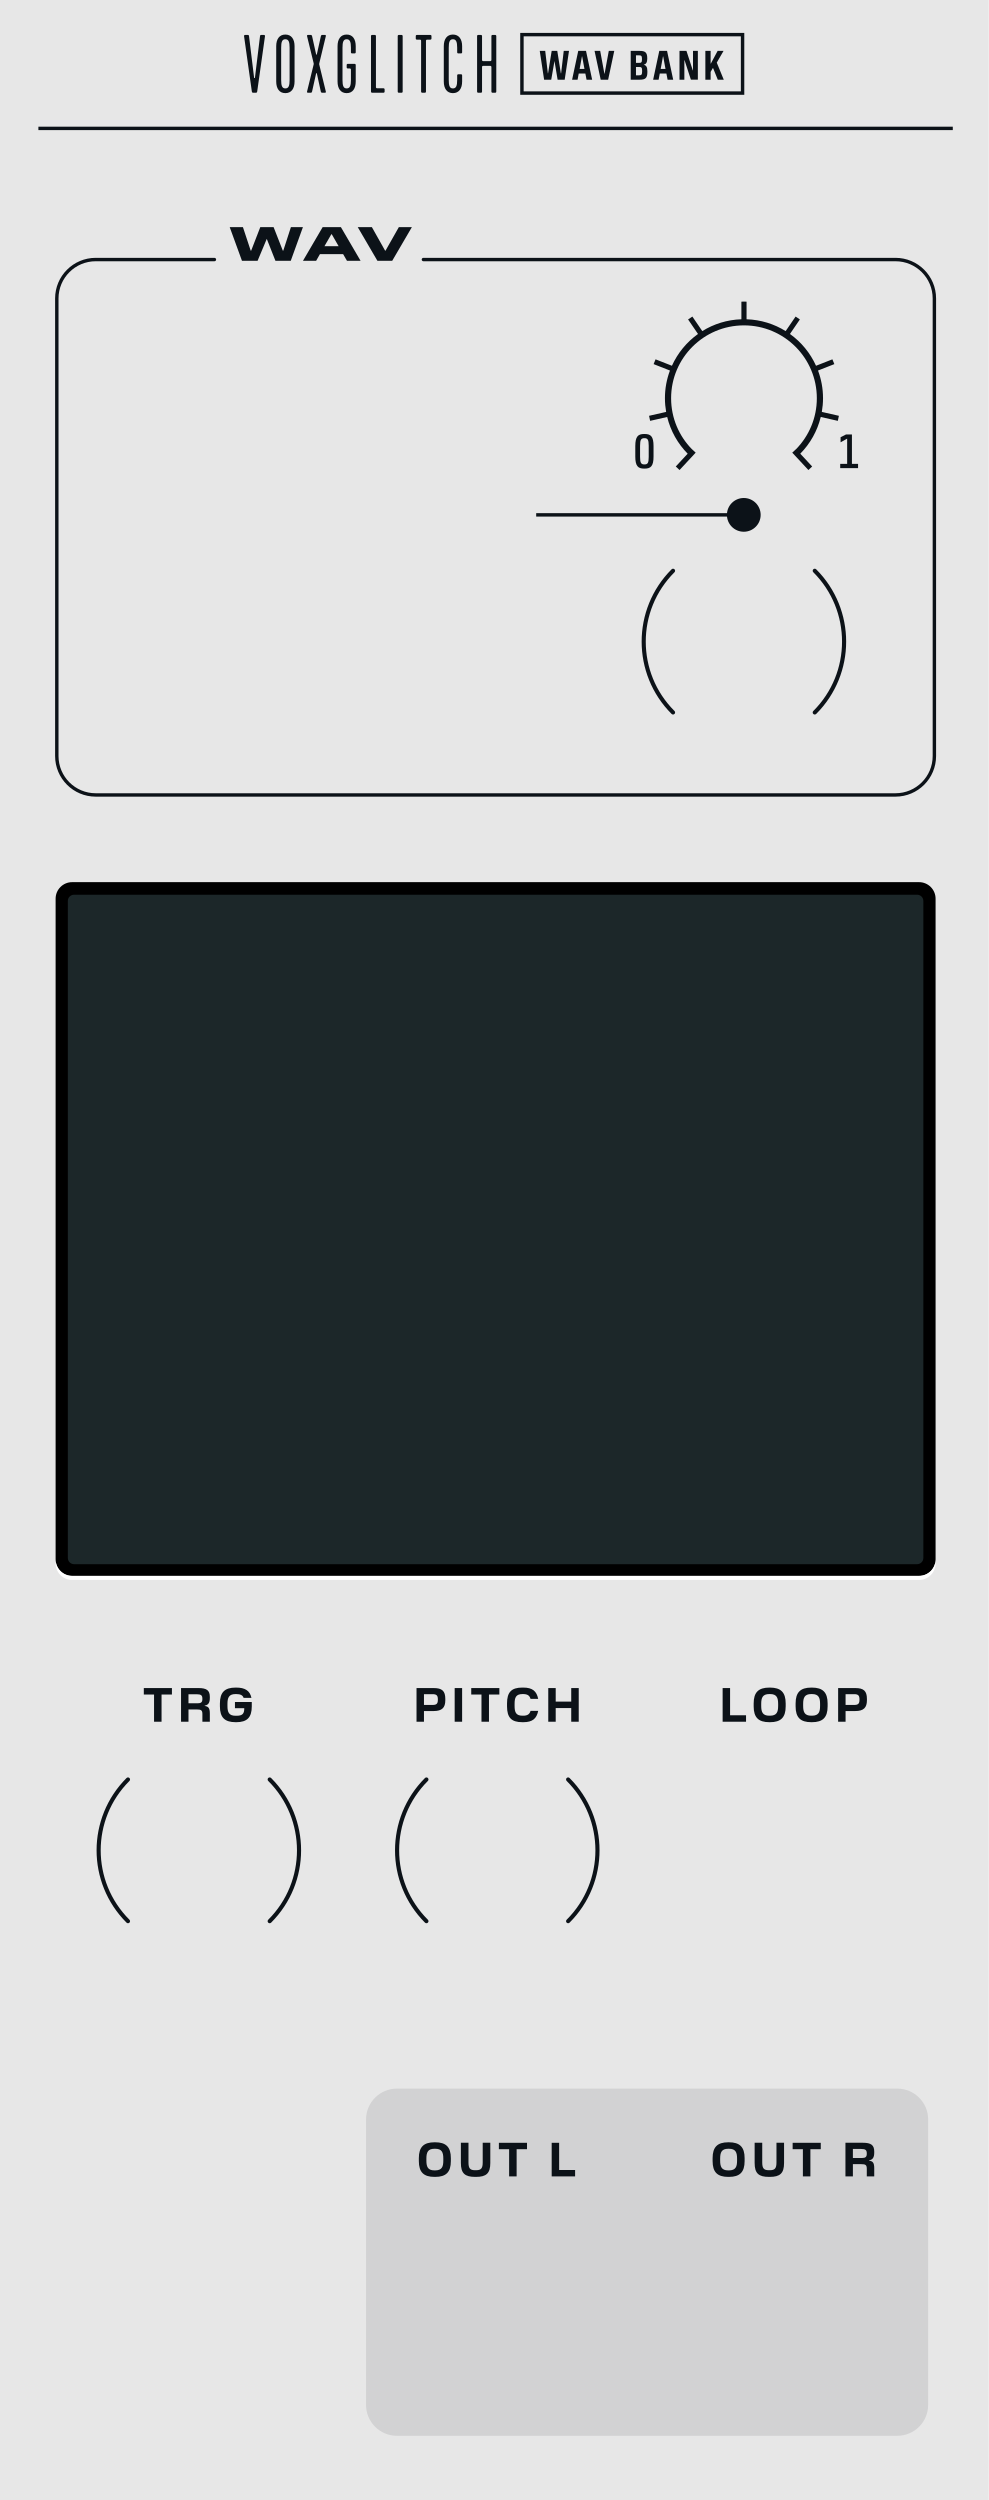
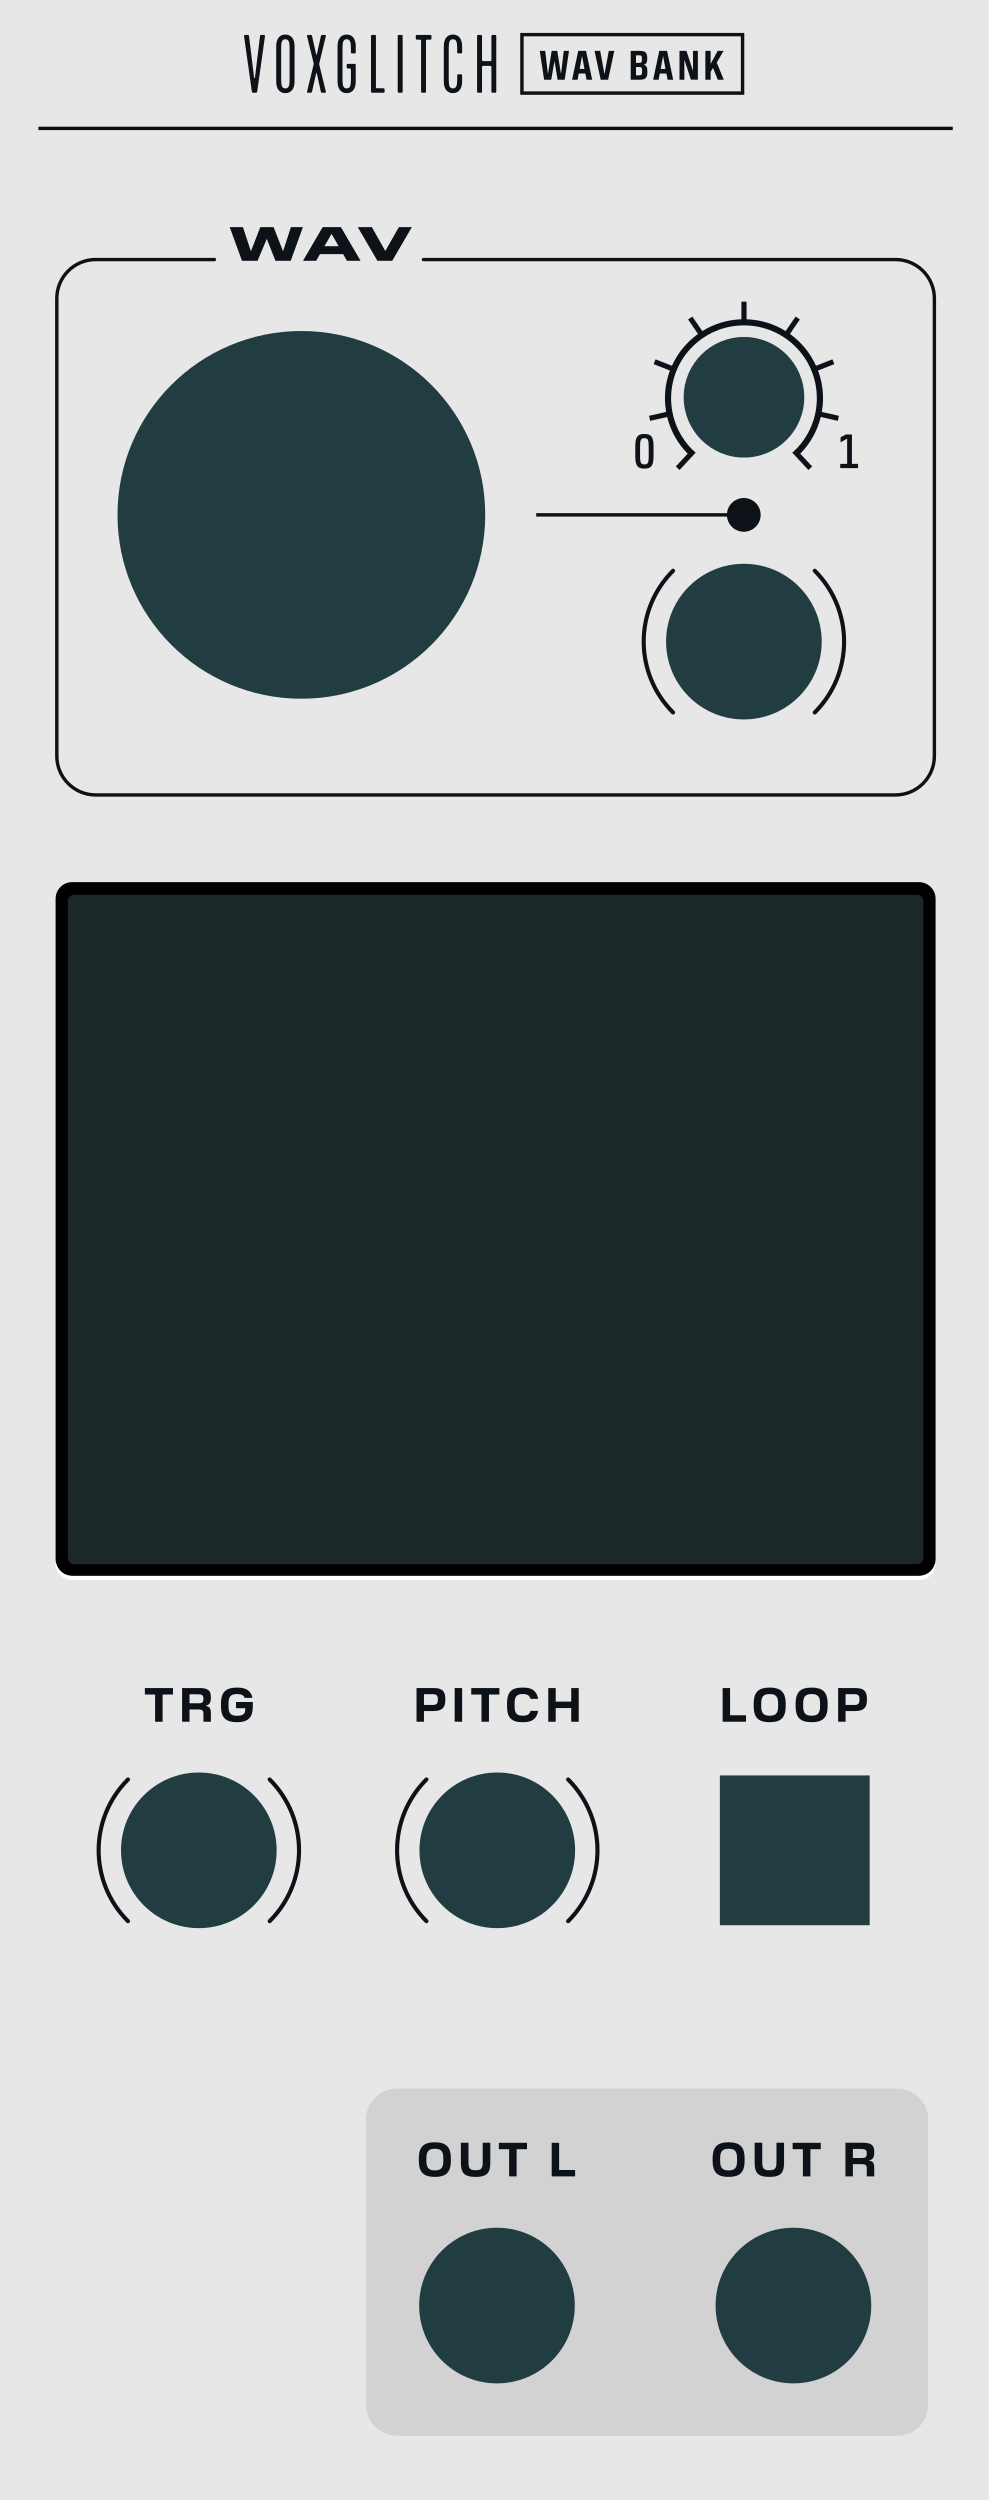
<svg xmlns="http://www.w3.org/2000/svg" version="1.1" id="Ebene_1" x="0px" y="0px" width="50.8mm" height="128.5mm" viewBox="0 0 144 364.252" style="enable-background:new 0 0 144 364.252;" xml:space="preserve">
  <rect x="0" y="0" width="144.0" height="364.252" style="fill:#e7e7e7;fill-opacity:1;opacity:1;stroke:none" id="rect1" />
+   <circle style="fill:#213d42;stroke:none;stroke-width:0.283" id="wav_input" cx="108.386" cy="93.484" r="11.339" />
+   <circle style="fill:#213d42;stroke:none;stroke-width:0.283" id="trig_input" cx="28.97" cy="269.595" r="11.339" />
+   <circle style="fill:#213d42;stroke:none;stroke-width:0.283" id="pitch_input" cx="72.453" cy="269.595" r="11.339" />
  <defs id="defs61" />
  <style type="text/css" id="style2">
	.st0{fill:#F3EDE7;}
	.st1{fill:#FFFFFF;}
	.st2{fill:#1C2729;}
</style>
-   <path class="st0" d="m 98.276,103.595 c -2.793,-2.793 -4.188,-6.45 -4.188,-10.111 0,-3.66 1.395,-7.318 4.188,-10.111 0.117,-0.117 0.117,-0.307 0,-0.424 -0.117,-0.117 -0.307,-0.117 -0.424,0 -2.909,2.908 -4.364,6.723 -4.364,10.535 0,3.812 1.455,7.626 4.364,10.535 0.117,0.117 0.307,0.117 0.424,0 0.117,-0.117 0.117,-0.307 0,-0.424 z" id="path6" style="stroke:none;fill-opacity:1;fill:#0c1218" />
-   <path class="st0" d="m 118.497,83.374 c 2.793,2.793 4.188,6.45 4.188,10.111 0,3.66 -1.395,7.318 -4.188,10.111 -0.117,0.117 -0.117,0.307 0,0.424 0.117,0.117 0.307,0.117 0.424,0 2.909,-2.908 4.364,-6.723 4.364,-10.535 0,-3.812 -1.455,-7.626 -4.364,-10.535 -0.117,-0.117 -0.307,-0.117 -0.424,0 -0.117,0.116 -0.117,0.306 0,0.424 z" id="path8" style="stroke:none;fill-opacity:1;fill:#0c1218" />
-   <path class="st0" d="m 18.86,279.706 c -2.793,-2.793 -4.188,-6.45 -4.188,-10.111 0,-3.66 1.395,-7.318 4.188,-10.111 0.117,-0.117 0.117,-0.307 0,-0.424 -0.117,-0.117 -0.307,-0.117 -0.424,0 -2.909,2.908 -4.364,6.723 -4.364,10.535 0,3.812 1.455,7.626 4.364,10.535 0.117,0.117 0.307,0.117 0.424,0 0.117,-0.117 0.117,-0.307 0,-0.424 z" id="path10" style="stroke:none;fill-opacity:1;fill:#0c1218" />
-   <path class="st0" d="m 39.081,259.485 c 2.793,2.793 4.188,6.45 4.188,10.11 0,3.66 -1.395,7.318 -4.188,10.111 -0.117,0.117 -0.117,0.307 0,0.424 0.117,0.117 0.307,0.117 0.424,0 2.909,-2.908 4.364,-6.723 4.364,-10.535 0,-3.812 -1.455,-7.626 -4.364,-10.535 -0.117,-0.117 -0.307,-0.117 -0.424,0 -0.117,0.118 -0.117,0.308 0,0.425 z" id="path12" style="stroke:none;fill-opacity:1;fill:#0c1218" />
-   <path class="st0" d="m 62.343,279.706 c -2.793,-2.793 -4.188,-6.45 -4.188,-10.111 0,-3.66 1.395,-7.318 4.188,-10.111 0.117,-0.117 0.117,-0.307 0,-0.424 -0.117,-0.117 -0.307,-0.117 -0.424,0 -2.909,2.908 -4.364,6.723 -4.364,10.535 0,3.812 1.455,7.626 4.364,10.535 0.117,0.117 0.307,0.117 0.424,0 0.117,-0.117 0.117,-0.307 0,-0.424 z" id="path14" style="stroke:none;fill-opacity:1;fill:#0c1218" />
-   <path class="st0" d="m 82.564,259.485 c 2.793,2.793 4.188,6.45 4.188,10.11 0,3.66 -1.395,7.318 -4.188,10.111 -0.117,0.117 -0.117,0.307 0,0.424 0.117,0.117 0.307,0.117 0.424,0 2.909,-2.908 4.364,-6.723 4.364,-10.535 0,-3.812 -1.455,-7.626 -4.364,-10.535 -0.117,-0.117 -0.307,-0.117 -0.424,0 -0.117,0.118 -0.117,0.308 0,0.425 z" id="path16" style="stroke:none;fill-opacity:1;fill:#0c1218" />
+   <g id="g2">
+     <path class="st0" d="m 98.276,103.595 c -2.793,-2.793 -4.188,-6.45 -4.188,-10.111 0,-3.66 1.395,-7.318 4.188,-10.111 0.117,-0.117 0.117,-0.307 0,-0.424 -0.117,-0.117 -0.307,-0.117 -0.424,0 -2.909,2.908 -4.364,6.723 -4.364,10.535 0,3.812 1.455,7.626 4.364,10.535 0.117,0.117 0.307,0.117 0.424,0 0.117,-0.117 0.117,-0.307 0,-0.424 z" id="path6" style="stroke:none;fill-opacity:1;fill:#0c1218" />
+     <path class="st0" d="m 118.497,83.374 c 2.793,2.793 4.188,6.45 4.188,10.111 0,3.66 -1.395,7.318 -4.188,10.111 -0.117,0.117 -0.117,0.307 0,0.424 0.117,0.117 0.307,0.117 0.424,0 2.909,-2.908 4.364,-6.723 4.364,-10.535 0,-3.812 -1.455,-7.626 -4.364,-10.535 -0.117,-0.117 -0.307,-0.117 -0.424,0 -0.117,0.116 -0.117,0.306 0,0.424 z" id="path8" style="stroke:none;fill-opacity:1;fill:#0c1218" />
+   </g>
+   <g id="g3">
+     <path class="st0" d="m 18.86,279.706 c -2.793,-2.793 -4.188,-6.45 -4.188,-10.111 0,-3.66 1.395,-7.318 4.188,-10.111 0.117,-0.117 0.117,-0.307 0,-0.424 -0.117,-0.117 -0.307,-0.117 -0.424,0 -2.909,2.908 -4.364,6.723 -4.364,10.535 0,3.812 1.455,7.626 4.364,10.535 0.117,0.117 0.307,0.117 0.424,0 0.117,-0.117 0.117,-0.307 0,-0.424 z" id="path10" style="stroke:none;fill-opacity:1;fill:#0c1218" />
+     <path class="st0" d="m 39.081,259.485 c 2.793,2.793 4.188,6.45 4.188,10.11 0,3.66 -1.395,7.318 -4.188,10.111 -0.117,0.117 -0.117,0.307 0,0.424 0.117,0.117 0.307,0.117 0.424,0 2.909,-2.908 4.364,-6.723 4.364,-10.535 0,-3.812 -1.455,-7.626 -4.364,-10.535 -0.117,-0.117 -0.307,-0.117 -0.424,0 -0.117,0.118 -0.117,0.308 0,0.425 z" id="path12" style="stroke:none;fill-opacity:1;fill:#0c1218" />
+   </g>
+   <g id="g4">
+     <path class="st0" d="m 62.343,279.706 c -2.793,-2.793 -4.188,-6.45 -4.188,-10.111 0,-3.66 1.395,-7.318 4.188,-10.111 0.117,-0.117 0.117,-0.307 0,-0.424 -0.117,-0.117 -0.307,-0.117 -0.424,0 -2.909,2.908 -4.364,6.723 -4.364,10.535 0,3.812 1.455,7.626 4.364,10.535 0.117,0.117 0.307,0.117 0.424,0 0.117,-0.117 0.117,-0.307 0,-0.424 z" id="path14" style="stroke:none;fill-opacity:1;fill:#0c1218" />
+     <path class="st0" d="m 82.564,259.485 c 2.793,2.793 4.188,6.45 4.188,10.11 0,3.66 -1.395,7.318 -4.188,10.111 -0.117,0.117 -0.117,0.307 0,0.424 0.117,0.117 0.307,0.117 0.424,0 2.909,-2.908 4.364,-6.723 4.364,-10.535 0,-3.812 -1.455,-7.626 -4.364,-10.535 -0.117,-0.117 -0.307,-0.117 -0.424,0 -0.117,0.118 -0.117,0.308 0,0.425 z" id="path16" style="stroke:none;fill-opacity:1;fill:#0c1218" />
+   </g>
  <path class="st0" d="m 122.072,61.319 c 0.059,-0.243 0.11,-0.488 0.156,-0.736 l -2.488,-0.566 c 0.113,-0.648 0.176,-1.313 0.175,-1.993 0,-1.421 -0.259,-2.781 -0.73,-4.038 l 2.38,-0.935 c -0.089,-0.235 -0.184,-0.467 -0.285,-0.696 l -2.384,0.936 c -0.84,-1.86 -2.158,-3.455 -3.8,-4.631 l 1.446,-2.117 c -0.204,-0.145 -0.412,-0.285 -0.624,-0.42 l -1.447,2.118 c -1.663,-1.035 -3.61,-1.656 -5.697,-1.723 v -2.566 c -0.125,-0.003 -0.25,-0.01 -0.376,-0.01 -0.126,0 -0.251,0.006 -0.376,0.01 v 2.566 c -2.087,0.067 -4.033,0.688 -5.697,1.723 l -1.447,-2.118 c -0.212,0.134 -0.42,0.275 -0.624,0.42 l 1.446,2.117 c -1.641,1.176 -2.96,2.772 -3.8,4.631 l -2.384,-0.936 c -0.101,0.229 -0.196,0.461 -0.285,0.696 l 2.38,0.935 c -0.471,1.257 -0.73,2.617 -0.73,4.038 0,0.68 0.062,1.345 0.175,1.993 l -2.488,0.566 c 0.046,0.248 0.098,0.493 0.156,0.736 l 2.485,-0.565 c 0.5,2.054 1.549,3.893 2.984,5.349 l -1.731,1.865 c 0.177,0.177 0.361,0.348 0.548,0.516 l 2.351,-2.532 -0.551,-0.512 -0.003,0.003 c -1.872,-1.915 -3.026,-4.529 -3.026,-7.419 0,-2.933 1.188,-5.584 3.109,-7.507 1.923,-1.922 4.574,-3.109 7.507,-3.109 2.933,0 5.584,1.188 7.507,3.109 1.922,1.923 3.109,4.574 3.109,7.507 0,2.889 -1.154,5.503 -3.026,7.419 l -0.003,-0.003 -0.551,0.512 2.351,2.532 c 0.187,-0.167 0.37,-0.339 0.548,-0.516 l -1.731,-1.865 c 1.435,-1.456 2.484,-3.295 2.984,-5.349 z" id="path18" style="stroke:none;fill-opacity:1;fill:#0c1218" />
  <path class="st0" d="m 93.892,67.667 c -0.479,0 -0.634,-0.21 -0.634,-1.093 v -1.632 c 0,-0.883 0.155,-1.1 0.634,-1.1 0.471,0 0.626,0.217 0.626,1.1 v 1.632 c 0,0.884 -0.147,1.093 -0.626,1.093 z m 0.042,0.61 c 0.887,0 1.287,-0.371 1.287,-1.758 v -1.521 c 0,-1.4 -0.394,-1.765 -1.287,-1.765 h -0.085 c -0.886,0 -1.287,0.364 -1.287,1.765 v 1.521 c 0,1.387 0.401,1.758 1.287,1.758 z" id="path20" style="stroke:none;fill-opacity:1;fill:#0c1218" />
  <polygon class="st0" points="123.053,63.304 122.265,63.703 122.265,64.446 123.187,63.927 123.222,63.927 123.222,67.59 122.209,67.59 122.209,68.207 124.812,68.207 124.812,67.59 123.918,67.59 123.918,63.304 " id="polygon22" transform="translate(0.2086209)" style="stroke:none;fill-opacity:1;fill:#0c1218" />
-   <path class="st0" d="m 34.422,250.925 c 1.576,0 2.262,-0.686 2.262,-2.304 v -0.637 h -2.452 v 0.903 h 1.359 c 0,0.785 -0.238,1.1 -1.121,1.1 h -0.154 c -0.973,0 -1.176,-0.525 -1.176,-1.421 v -0.309 c 0,-0.889 0.203,-1.429 1.176,-1.429 h 0.119 c 0.588,0 0.938,0.168 1.058,0.553 h 1.142 c -0.217,-1.057 -0.952,-1.499 -2.213,-1.499 h -0.091 c -1.59,0 -2.29,0.693 -2.29,2.311 v 0.427 c 0,1.618 0.7,2.304 2.29,2.304 h 0.091 z m -5.747,-4.069 c 0.616,0 0.812,0.154 0.812,0.651 v 0.042 c 0,0.469 -0.196,0.623 -0.701,0.623 h -1.324 v -1.316 z m -1.212,2.213 h 1.205 c 0.645,0 0.82,0.119 0.82,0.672 v 1.114 h 1.085 v -1.184 c 0,-0.854 -0.231,-1.03 -0.75,-1.114 v -0.049 c 0.525,-0.084 0.75,-0.406 0.75,-1.135 v -0.126 c 0,-0.953 -0.448,-1.296 -1.667,-1.296 h -2.528 v 4.903 h 1.085 z m -3.926,-2.178 h 1.513 v -0.938 h -4.097 v 0.938 h 1.492 v 3.964 h 1.093 v -3.964 z" id="path24" style="stroke:none;fill-opacity:1;fill:#0c1218" />
+   <path class="st0" d="m 34.574,250.925 c 1.576,0 2.262,-0.686 2.262,-2.304 v -0.637 h -2.452 v 0.903 h 1.359 c 0,0.785 -0.238,1.1 -1.121,1.1 h -0.154 c -0.973,0 -1.176,-0.525 -1.176,-1.421 v -0.309 c 0,-0.889 0.203,-1.429 1.176,-1.429 h 0.119 c 0.588,0 0.938,0.168 1.058,0.553 h 1.142 c -0.217,-1.057 -0.952,-1.499 -2.213,-1.499 h -0.091 c -1.59,0 -2.29,0.693 -2.29,2.311 v 0.427 c 0,1.618 0.7,2.304 2.29,2.304 h 0.091 z m -5.747,-4.069 c 0.616,0 0.812,0.154 0.812,0.651 v 0.042 c 0,0.469 -0.196,0.623 -0.701,0.623 h -1.324 v -1.316 z m -1.212,2.213 h 1.205 c 0.645,0 0.82,0.119 0.82,0.672 v 1.114 h 1.085 v -1.184 c 0,-0.854 -0.231,-1.03 -0.75,-1.114 v -0.049 c 0.525,-0.084 0.75,-0.406 0.75,-1.135 v -0.126 c 0,-0.953 -0.448,-1.296 -1.667,-1.296 h -2.528 v 4.903 h 1.085 z m -3.926,-2.178 h 1.513 v -0.938 h -4.097 v 0.938 h 1.492 v 3.964 h 1.093 v -3.964 z" id="path24" style="fill:#0c1218;fill-opacity:1;stroke:none" />
  <path class="st0" d="m 60.01,33.094 h -1.898 l -1.94,3.425 h -0.063 l -1.926,-3.425 h -2.059 l 2.865,4.903 h 2.157 z m -11.671,1.036 0.995,1.737 h -2.059 l 1.001,-1.737 z m 1.331,-1.036 h -2.661 l -2.865,4.903 h 1.919 l 0.553,-0.974 h 3.376 l 0.561,0.974 h 1.982 z m -5.534,0 h -1.751 l -1.113,3.432 h -0.063 l -1.345,-3.432 h -1.94 l -1.331,3.432 h -0.063 l -1.135,-3.432 h -1.926 l 1.786,4.903 h 2.276 l 1.338,-3.194 1.261,3.194 h 2.234 z" id="path26" style="stroke:none;fill-opacity:1;fill:#0c1218" />
  <path class="st0" d="m 84.321,245.952 h -1.092 v 1.975 h -2.262 v -1.975 h -1.085 v 4.903 h 1.085 v -1.989 h 2.262 v 1.989 h 1.093 v -4.903 z m -8.072,4.973 c 1.345,0 1.94,-0.532 2.165,-1.646 h -1.114 c -0.14,0.504 -0.477,0.7 -1.085,0.7 h -0.091 c -0.974,0 -1.148,-0.539 -1.148,-1.429 v -0.294 c 0,-0.889 0.175,-1.429 1.148,-1.429 h 0.091 c 0.609,0 0.945,0.196 1.085,0.701 h 1.114 c -0.224,-1.114 -0.82,-1.646 -2.165,-1.646 h -0.161 c -1.583,0 -2.213,0.687 -2.213,2.304 v 0.434 c 0,1.618 0.63,2.304 2.213,2.304 h 0.161 z m -5.005,-4.034 h 1.513 v -0.938 h -4.097 v 0.938 h 1.492 v 3.964 h 1.093 v -3.964 z m -3.913,-0.939 h -1.085 v 4.903 h 1.085 z m -4.305,0.89 c 0.588,0 0.771,0.196 0.771,0.75 v 0.07 c 0,0.54 -0.168,0.75 -0.764,0.75 h -1.261 v -1.569 h 1.254 z m -1.254,2.458 h 1.429 c 1.198,0 1.681,-0.498 1.681,-1.562 v -0.21 c 0,-1.156 -0.483,-1.576 -1.681,-1.576 h -2.514 v 4.903 h 1.085 z" id="path28" style="stroke:none;fill-opacity:1;fill:#0c1218" />
  <path class="st0" d="m 124.455,246.842 c 0.588,0 0.771,0.196 0.771,0.75 v 0.07 c 0,0.54 -0.168,0.75 -0.764,0.75 h -1.261 v -1.569 h 1.254 z m -1.254,2.458 h 1.429 c 1.198,0 1.681,-0.498 1.681,-1.562 v -0.21 c 0,-1.156 -0.483,-1.576 -1.681,-1.576 h -2.514 v 4.903 h 1.085 z m -5.005,0.679 c -0.973,0 -1.176,-0.539 -1.176,-1.429 v -0.294 c 0,-0.889 0.203,-1.429 1.176,-1.429 h 0.119 c 0.967,0 1.17,0.54 1.17,1.429 v 0.294 c 0,0.903 -0.203,1.415 -1.17,1.429 z m 0.106,0.946 c 1.576,0 2.283,-0.686 2.283,-2.304 v -0.427 c 0,-1.618 -0.708,-2.311 -2.283,-2.311 h -0.091 c -1.59,0 -2.29,0.693 -2.29,2.311 v 0.427 c 0,1.618 0.7,2.304 2.29,2.304 z m -6.216,-0.946 c -0.974,0 -1.177,-0.539 -1.177,-1.429 v -0.294 c 0,-0.889 0.203,-1.429 1.177,-1.429 h 0.119 c 0.967,0 1.17,0.54 1.17,1.429 v 0.294 c 0,0.903 -0.203,1.415 -1.17,1.429 z m 0.105,0.946 c 1.576,0 2.283,-0.686 2.283,-2.304 v -0.427 c 0,-1.618 -0.708,-2.311 -2.283,-2.311 h -0.091 c -1.59,0 -2.29,0.693 -2.29,2.311 v 0.427 c 0,1.618 0.7,2.304 2.29,2.304 z m -3.493,-1.008 h -2.325 v -3.964 h -1.085 v 4.903 h 3.411 v -0.939 z" id="path30" style="stroke:none;fill-opacity:1;fill:#0c1218" />
  <rect style="fill:#d2d2d3;fill-opacity:1;stroke:none;stroke-width:0.283" id="rect2" width="81.9" height="50.585" x="53.333" y="-354.897" rx="4.5" ry="4.5" transform="scale(1,-1)" />
  <path class="st0" d="m 83.791,316.167 h -2.325 v -3.964 h -1.085 v 4.903 h 3.411 v -0.939 z m -8.519,-3.026 h 1.513 v -0.938 h -4.097 v 0.938 h 1.492 v 3.964 h 1.093 v -3.964 z m -5.929,4.034 c 1.513,0 2.094,-0.518 2.094,-2.031 v -2.942 h -1.106 v 2.879 c 0,0.847 -0.238,1.121 -0.96,1.121 h -0.154 c -0.722,0 -0.959,-0.266 -0.959,-1.121 v -2.879 h -1.107 v 2.942 c 0,1.513 0.575,2.031 2.094,2.031 z m -6.041,-0.946 c -0.974,0 -1.177,-0.539 -1.177,-1.429 v -0.294 c 0,-0.889 0.203,-1.429 1.177,-1.429 h 0.119 c 0.967,0 1.17,0.54 1.17,1.429 v 0.294 c 0,0.903 -0.203,1.415 -1.17,1.429 z m 0.105,0.946 c 1.576,0 2.283,-0.686 2.283,-2.304 v -0.427 c 0,-1.618 -0.708,-2.311 -2.283,-2.311 h -0.091 c -1.59,0 -2.29,0.693 -2.29,2.311 v 0.427 c 0,1.618 0.7,2.304 2.29,2.304 z" id="path32" style="stroke:none;fill-opacity:1;fill:#0c1218" />
  <path class="st0" d="m 125.479,313.106 c 0.616,0 0.812,0.154 0.812,0.651 v 0.042 c 0,0.469 -0.196,0.623 -0.701,0.623 h -1.324 v -1.316 z m -1.212,2.213 h 1.205 c 0.645,0 0.82,0.119 0.82,0.672 v 1.114 h 1.085 v -1.184 c 0,-0.854 -0.231,-1.03 -0.75,-1.114 v -0.049 c 0.525,-0.084 0.75,-0.406 0.75,-1.135 v -0.126 c 0,-0.953 -0.448,-1.296 -1.667,-1.296 h -2.528 v 4.903 h 1.085 z m -6.194,-2.178 h 1.513 v -0.938 h -4.097 v 0.938 h 1.492 v 3.964 h 1.093 v -3.964 z m -5.929,4.034 c 1.513,0 2.094,-0.518 2.094,-2.031 v -2.942 h -1.106 v 2.879 c 0,0.847 -0.238,1.121 -0.96,1.121 h -0.154 c -0.722,0 -0.959,-0.266 -0.959,-1.121 v -2.879 h -1.107 v 2.942 c 0,1.513 0.575,2.031 2.094,2.031 z m -6.041,-0.946 c -0.974,0 -1.177,-0.539 -1.177,-1.429 v -0.294 c 0,-0.889 0.203,-1.429 1.177,-1.429 h 0.119 c 0.967,0 1.17,0.54 1.17,1.429 v 0.294 c 0,0.903 -0.203,1.415 -1.17,1.429 z m 0.105,0.946 c 1.576,0 2.283,-0.686 2.283,-2.304 v -0.427 c 0,-1.618 -0.708,-2.311 -2.283,-2.311 h -0.091 c -1.59,0 -2.29,0.693 -2.29,2.311 v 0.427 c 0,1.618 0.7,2.304 2.29,2.304 z" id="path34" style="stroke:none;fill-opacity:1;fill:#0c1218" />
  <path class="st0" d="m 61.689,38.065 h 68.781 c 1.498,0 2.851,0.606 3.833,1.588 0.981,0.982 1.587,2.335 1.588,3.833 v 66.67 c 0,1.498 -0.606,2.851 -1.588,3.833 -0.982,0.981 -2.335,1.587 -3.833,1.588 H 13.947 c -1.498,0 -2.851,-0.606 -3.833,-1.588 -0.981,-0.982 -1.587,-2.335 -1.588,-3.833 v -66.67 c 0,-1.498 0.606,-2.851 1.588,-3.833 0.982,-0.981 2.335,-1.587 3.833,-1.588 h 17.293 c 0.137,0 0.249,-0.111 0.249,-0.249 0,-0.137 -0.111,-0.249 -0.249,-0.249 h -17.293 c -3.269,0 -5.918,2.65 -5.918,5.918 v 66.67 c 0,3.269 2.65,5.918 5.918,5.918 H 130.47 c 3.269,0 5.918,-2.65 5.918,-5.918 v -66.67 c 0,-3.269 -2.65,-5.918 -5.918,-5.918 H 61.689 c -0.137,0 -0.249,0.111 -0.249,0.249 10e-4,0.137 0.112,0.249 0.249,0.249 z" id="path36" style="stroke:none;fill-opacity:1;fill:#0c1218" />
  <polyline class="st0" points="5.386,18.956 138.614,18.956 138.614,18.458 5.386,18.458  " id="polyline38" transform="translate(0.2086209)" style="stroke:none;fill-opacity:1;fill:#0c1218" />
  <g id="g1" transform="translate(-30.3153)">
    <path class="st0" d="m 99.996,13.513 h 0.384 c 0.112,0 0.169,-0.067 0.169,-0.168 V 9.762 c 0,-0.101 0.067,-0.168 0.169,-0.168 h 1.015 c 0.102,0 0.181,0.067 0.181,0.168 v 3.583 c 0,0.101 0.068,0.168 0.169,0.168 h 0.373 c 0.112,0 0.169,-0.067 0.169,-0.168 V 5.259 c 0,-0.101 -0.068,-0.168 -0.169,-0.168 h -0.373 c -0.112,0 -0.169,0.067 -0.169,0.168 V 8.74 c 0,0.101 -0.079,0.168 -0.181,0.168 h -1.015 c -0.102,0 -0.169,-0.067 -0.169,-0.168 V 5.259 c 0,-0.101 -0.067,-0.168 -0.169,-0.168 h -0.384 c -0.112,0 -0.169,0.067 -0.169,0.168 v 8.086 c 0,0.101 0.068,0.168 0.169,0.168 z m -5.02,-1.639 c 0,1.033 0.462,1.696 1.33,1.696 0.88,0 1.342,-0.674 1.342,-1.696 v -0.887 c 0,-0.101 -0.067,-0.168 -0.169,-0.168 h -0.384 c -0.101,0 -0.169,0.067 -0.169,0.168 v 0.674 c 0,0.831 -0.146,1.224 -0.62,1.224 -0.474,0 -0.608,-0.393 -0.608,-1.224 V 6.943 c 0,-0.831 0.135,-1.224 0.608,-1.224 0.473,0 0.62,0.393 0.62,1.224 v 0.674 c 0,0.101 0.068,0.168 0.169,0.168 h 0.384 c 0.102,0 0.169,-0.067 0.169,-0.168 V 6.73 c 0,-1.022 -0.462,-1.696 -1.342,-1.696 -0.868,0 -1.33,0.663 -1.33,1.696 z m -4.084,-6.267 c 0,0.112 0.067,0.168 0.169,0.168 h 0.439 c 0.102,0 0.169,0.067 0.169,0.168 v 7.401 c 0,0.101 0.068,0.168 0.17,0.168 h 0.372 c 0.112,0 0.169,-0.067 0.169,-0.168 v -7.4 c 0,-0.101 0.067,-0.168 0.169,-0.168 h 0.462 c 0.102,0 0.17,-0.067 0.17,-0.168 V 5.259 c 0,-0.112 -0.068,-0.168 -0.17,-0.168 h -1.95 c -0.102,0 -0.169,0.067 -0.169,0.168 z m -2.461,7.906 h 0.384 c 0.112,0 0.169,-0.067 0.169,-0.168 V 5.259 c 0,-0.101 -0.067,-0.168 -0.169,-0.168 h -0.384 c -0.112,0 -0.169,0.067 -0.169,0.168 v 8.086 c 0,0.101 0.067,0.168 0.169,0.168 z m -4.062,-0.168 c 0,0.101 0.067,0.168 0.169,0.168 h 1.646 c 0.102,0 0.169,-0.067 0.169,-0.168 V 13.03 c 0,-0.101 -0.067,-0.168 -0.169,-0.168 h -0.925 c -0.102,0 -0.169,-0.067 -0.169,-0.168 V 5.259 c 0,-0.101 -0.067,-0.168 -0.169,-0.168 h -0.384 c -0.112,0 -0.169,0.067 -0.169,0.168 v 8.086 z m -4.873,-1.471 c 0,1.033 0.462,1.696 1.33,1.696 0.88,0 1.319,-0.674 1.319,-1.696 V 9.47 c 0,-0.101 -0.067,-0.168 -0.169,-0.168 h -0.981 c -0.102,0 -0.169,0.067 -0.169,0.168 v 0.337 c 0,0.112 0.067,0.168 0.169,0.168 h 0.282 c 0.102,0 0.169,0.067 0.169,0.168 v 1.516 c 0,0.831 -0.146,1.224 -0.62,1.224 -0.474,0 -0.608,-0.393 -0.608,-1.224 V 6.943 c 0,-0.831 0.135,-1.224 0.608,-1.224 0.473,0 0.62,0.393 0.62,1.224 v 0.674 c 0,0.101 0.067,0.168 0.169,0.168 h 0.361 c 0.102,0 0.169,-0.067 0.169,-0.168 V 6.73 c 0,-1.022 -0.439,-1.696 -1.319,-1.696 -0.868,0 -1.33,0.663 -1.33,1.696 z m -4.333,1.639 h 0.451 c 0.079,0 0.146,-0.067 0.169,-0.168 l 0.598,-2.684 h 0.091 l 0.586,2.684 c 0.022,0.101 0.102,0.168 0.181,0.168 h 0.439 c 0.079,0 0.136,-0.067 0.113,-0.168 l -0.97,-3.976 0.011,-0.135 0.959,-3.976 c 0.022,-0.101 -0.034,-0.168 -0.113,-0.168 h -0.439 c -0.079,0 -0.146,0.067 -0.169,0.168 l -0.598,2.695 h -0.091 l -0.598,-2.695 c -0.022,-0.101 -0.09,-0.168 -0.169,-0.168 h -0.451 c -0.067,0 -0.135,0.067 -0.112,0.168 l 0.97,3.976 v 0.135 l -0.97,3.976 c -0.023,0.101 0.045,0.168 0.112,0.168 z m -3.882,-1.853 V 6.943 c 0,-0.831 0.135,-1.224 0.609,-1.224 0.485,0 0.62,0.393 0.62,1.224 v 4.717 c 0,0.831 -0.135,1.224 -0.62,1.224 -0.473,0 -0.609,-0.393 -0.609,-1.224 z m -0.721,0.214 c 0,1.033 0.462,1.696 1.331,1.696 0.88,0 1.342,-0.663 1.342,-1.696 V 6.73 c 0,-1.033 -0.462,-1.696 -1.342,-1.696 -0.868,0 -1.331,0.663 -1.331,1.696 z m -3.363,1.639 h 0.406 c 0.113,0 0.169,-0.056 0.191,-0.213 l 1.128,-8.007 c 0.022,-0.168 -0.068,-0.202 -0.169,-0.202 h -0.35 c -0.124,0 -0.191,0.034 -0.203,0.18 l -0.744,6.098 h -0.113 l -0.744,-6.099 c -0.011,-0.146 -0.079,-0.18 -0.203,-0.18 h -0.35 c -0.102,0 -0.192,0.034 -0.169,0.202 l 1.128,8.007 c 0.023,0.158 0.079,0.214 0.192,0.214 z" id="path4" style="fill:#0c1218;fill-opacity:1;stroke:none" />
    <path class="st0" d="m 138.258,5.294 v 8.018 h -31.646 V 5.294 h 31.646 m 0.5,-0.499 h -0.5 -31.646 -0.5 v 0.5 8.018 0.5 h 0.5 31.646 0.5 v -0.5 -8.019 z" id="path40" style="fill:#0c1218;fill-opacity:1;stroke:none" />
    <path class="st0" d="m 133.855,10.474 0.323,-0.558 h 0.031 l 0.689,1.697 h 0.87 l -1.02,-2.489 0.989,-1.709 h -0.863 l -0.996,1.859 h -0.023 V 7.415 h -0.768 v 4.198 h 0.768 z m -1.862,-3.059 h -0.707 v 2.836 h -0.03 l -0.923,-2.836 h -1.014 v 4.198 h 0.707 V 8.776 h 0.03 l 0.924,2.836 h 1.013 z m -5.051,0.804 0.336,1.829 h -0.702 l 0.336,-1.829 z m 0.564,-0.804 h -1.133 l -0.894,4.198 h 0.797 l 0.168,-0.899 h 0.966 l 0.174,0.899 h 0.815 z m -4.085,2.345 c 0.324,0 0.45,0.042 0.45,0.54 v 0.12 c 0,0.492 -0.126,0.552 -0.45,0.552 h -0.443 V 9.76 Z m 0,-1.697 c 0.312,0 0.432,0.06 0.432,0.545 v 0.024 c 0,0.48 -0.12,0.528 -0.42,0.528 h -0.455 V 8.063 Z m 1.218,2.344 c 0,-0.629 -0.162,-0.887 -0.516,-0.959 v -0.03 c 0.329,-0.072 0.497,-0.336 0.497,-0.87 V 8.506 c 0,-0.905 -0.329,-1.091 -1.127,-1.091 h -1.283 v 4.198 h 1.307 c 0.786,0 1.122,-0.198 1.122,-1.115 z m -4.825,-2.992 h -0.798 l -0.611,3.322 h -0.03 l -0.611,-3.322 h -0.821 l 0.894,4.198 h 1.085 z m -4.679,0.804 0.336,1.829 h -0.702 l 0.336,-1.829 z m 0.563,-0.804 h -1.133 l -0.894,4.198 h 0.797 l 0.168,-0.899 h 0.966 l 0.174,0.899 h 0.815 z m -2.478,0 h -0.768 l -0.384,3.274 h -0.036 l -0.521,-3.274 h -0.816 l -0.527,3.274 h -0.03 l -0.384,-3.274 h -0.797 l 0.636,4.198 h 1.037 l 0.474,-2.729 0.456,2.729 h 1.031 z" id="path42" style="fill:#0c1218;fill-opacity:1;stroke:none" />
  </g>
  <circle class="st0" cx="108.37" cy="75.017" r="2.458" id="circle46" style="stroke:none;fill-opacity:1;fill:#0c1218" />
  <path d="M 133.905,229.601 H 10.513 c -1.331,0 -2.41,-1.079 -2.41,-2.41 V 130.94 c 0,-1.331 1.079,-2.41 2.41,-2.41 H 133.905 c 1.331,0 2.41,1.079 2.41,2.41 v 96.251 c 0,1.331 -1.079,2.41 -2.41,2.41" id="path48" style="stroke:none" />
  <path class="st1" d="m 136.315,227.209 c 0,1.331 -1.079,2.41 -2.41,2.41 H 10.513 c -1.331,0 -2.41,-1.079 -2.41,-2.41 v 0.583 c 0,1.331 1.079,2.41 2.41,2.41 H 133.905 c 1.331,0 2.41,-1.079 2.41,-2.41 v -0.583" id="path50" style="stroke:none" />
  <path class="st2" d="M 133.622,227.904 H 10.796 c -0.504,0 -0.912,-0.409 -0.912,-0.912 v -95.72 c 0,-0.504 0.409,-0.912 0.912,-0.912 H 133.621 c 0.504,0 0.912,0.409 0.912,0.912 v 95.72 c 0.001,0.504 -0.408,0.912 -0.911,0.912 z" id="path52" style="stroke:none;fill-opacity:1;fill:#1c2729" />
  <polyline class="st0" points="77.915,75.267 108.161,75.267 108.161,74.767 77.915,74.767  " id="polyline54" transform="translate(0.2086209)" style="stroke:none;fill-opacity:1;fill:#0c1218" />
+   <circle style="display:inline;fill:#213d42;stroke:none;stroke-width:0.283" id="wav_attn_knob" cx="108.398" cy="57.882" r="8.786" />
+   <ellipse style="fill:#213d42;stroke:none;stroke-width:0.283" id="wav_knob" cx="43.909" cy="75.017" rx="26.788" ry="26.788" />
+   <rect style="fill:#213d42;stroke-width:0.283" id="loop_switch" width="21.826" height="21.826" x="104.886" y="258.682" />
+   <circle style="fill:#213d42;stroke:none;stroke-width:0.283" id="left_output" cx="72.409" cy="335.921" r="11.339" />
+   <circle style="fill:#213d42;stroke:none;stroke-width:0.283" id="right_output" cx="115.602" cy="335.921" r="11.339" />
</svg>
